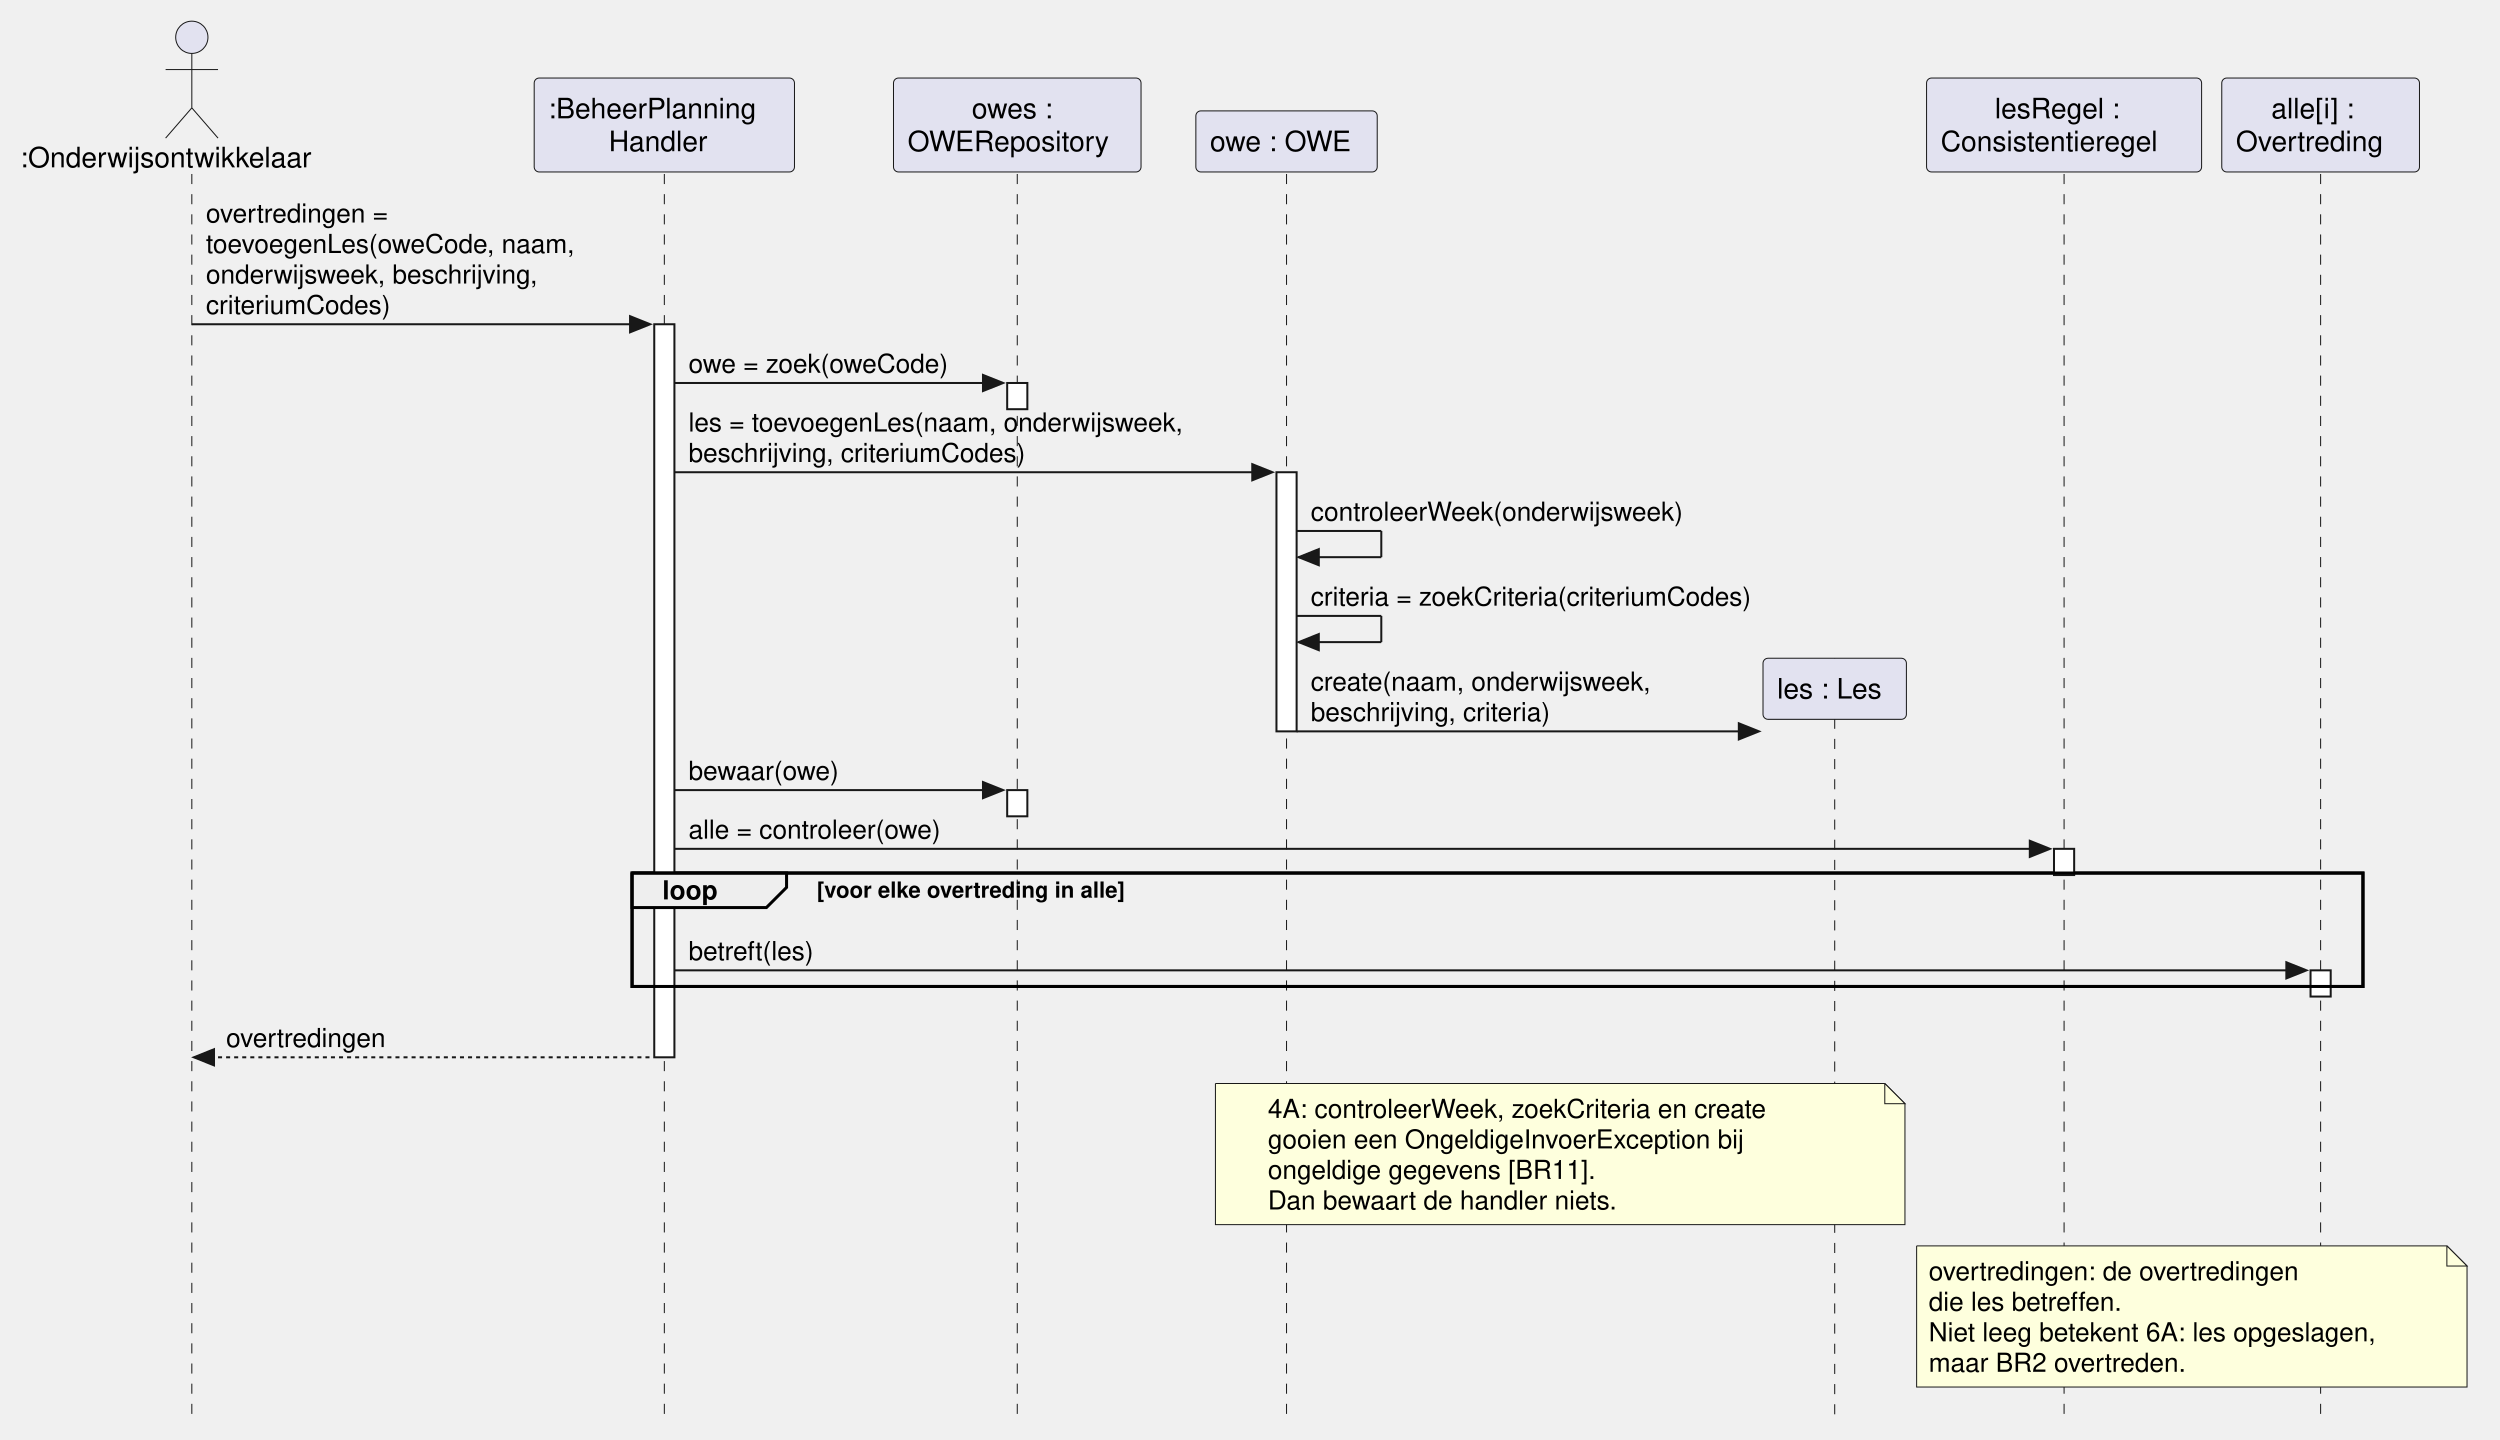
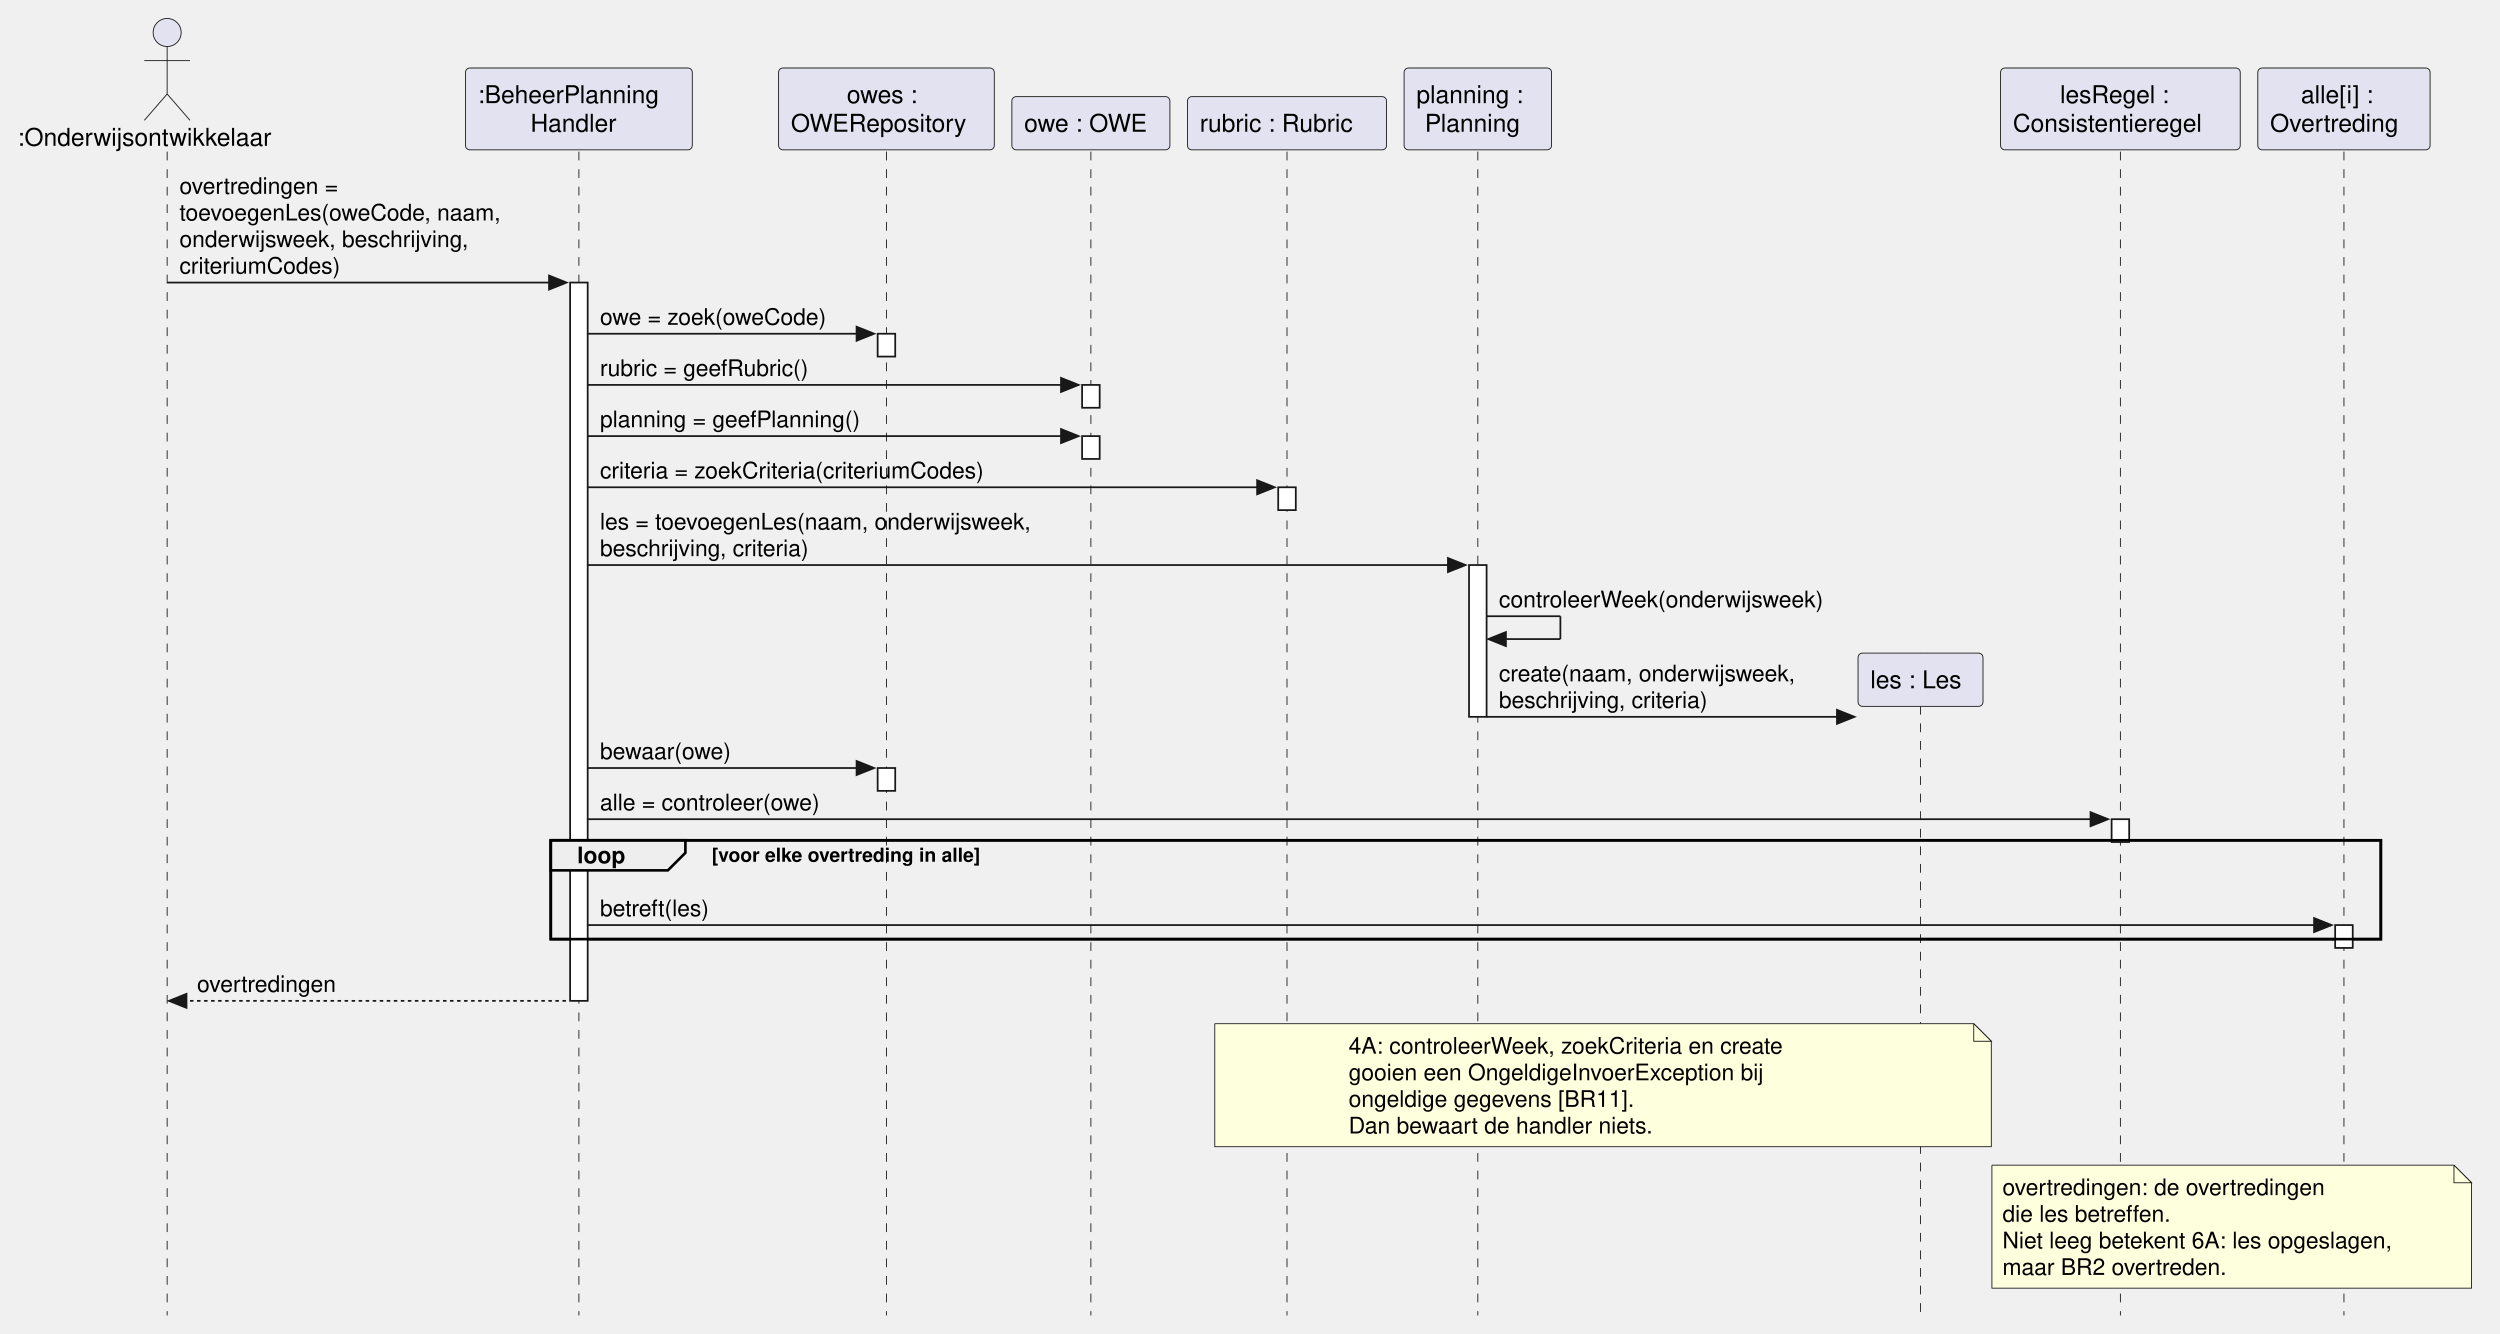
- <svg xmlns="http://www.w3.org/2000/svg" version="1.1" data-diagram-type="SEQUENCE" style="width:1240px;height:714px;background:#FFFFFF;" width="1240px" height="714px" viewBox="0 0 1240 714" zoomAndPan="magnify" preserveAspectRatio="none" contentStyleType="text/css">
+ <svg xmlns="http://www.w3.org/2000/svg" version="1.1" data-diagram-type="SEQUENCE" style="width:1423px;height:759px;background:#FFFFFF;" width="1423px" height="759px" viewBox="0 0 1423 759" zoomAndPan="magnify" preserveAspectRatio="none" contentStyleType="text/css">
  <defs />
  <g font-family="sans-serif" lengthAdjust="spacing">
-     <rect x="313.51" y="433.023" width="858.518" height="56.266" fill="none" style="stroke:#000;stroke-width:1.5;" />
+     <rect x="313.51" y="478.289" width="1041.665" height="56.266" fill="none" style="stroke:#000;stroke-width:1.5;" />
    <g>
-       <rect x="91.644" y="86.297" width="8" height="617.188" fill="#000" fill-opacity="0" />
-       <line x1="95.144" y1="86.297" x2="95.144" y2="703.484" style="stroke:#181818;stroke-width:0.5;stroke-dasharray:5,5;" />
+       <rect x="91.644" y="86.297" width="8" height="662.453" fill="#000" fill-opacity="0" />
+       <line x1="95.144" y1="86.297" x2="95.144" y2="748.75" style="stroke:#181818;stroke-width:0.5;stroke-dasharray:5,5;" />
    </g>
    <g>
-       <rect x="326.01" y="86.297" width="8" height="617.188" fill="#000" fill-opacity="0" />
-       <line x1="329.51" y1="86.297" x2="329.51" y2="703.484" style="stroke:#181818;stroke-width:0.5;stroke-dasharray:5,5;" />
+       <rect x="326.01" y="86.297" width="8" height="662.453" fill="#000" fill-opacity="0" />
+       <line x1="329.51" y1="86.297" x2="329.51" y2="748.75" style="stroke:#181818;stroke-width:0.5;stroke-dasharray:5,5;" />
    </g>
    <g>
-       <rect x="324.51" y="160.828" width="10" height="363.594" fill="#FFF" style="stroke:#181818;stroke-width:1;" />
+       <rect x="324.51" y="160.828" width="10" height="408.859" fill="#FFF" style="stroke:#181818;stroke-width:1;" />
    </g>
    <g>
-       <rect x="501.063" y="86.297" width="8" height="617.188" fill="#000" fill-opacity="0" />
-       <line x1="504.563" y1="86.297" x2="504.563" y2="703.484" style="stroke:#181818;stroke-width:0.5;stroke-dasharray:5,5;" />
+       <rect x="501.063" y="86.297" width="8" height="662.453" fill="#000" fill-opacity="0" />
+       <line x1="504.563" y1="86.297" x2="504.563" y2="748.75" style="stroke:#181818;stroke-width:0.5;stroke-dasharray:5,5;" />
    </g>
    <g>
      <rect x="499.563" y="189.961" width="10" height="13" fill="#FFF" style="stroke:#181818;stroke-width:1;" />
    </g>
    <g>
-       <rect x="499.563" y="391.891" width="10" height="13" fill="#FFF" style="stroke:#181818;stroke-width:1;" />
+       <rect x="499.563" y="437.156" width="10" height="13" fill="#FFF" style="stroke:#181818;stroke-width:1;" />
    </g>
    <g>
-       <rect x="634.624" y="86.297" width="8" height="617.188" fill="#000" fill-opacity="0" />
-       <line x1="638.124" y1="86.297" x2="638.124" y2="703.484" style="stroke:#181818;stroke-width:0.5;stroke-dasharray:5,5;" />
+       <rect x="617.43" y="86.297" width="8" height="662.453" fill="#000" fill-opacity="0" />
+       <line x1="620.93" y1="86.297" x2="620.93" y2="748.75" style="stroke:#181818;stroke-width:0.5;stroke-dasharray:5,5;" />
    </g>
    <g>
-       <rect x="633.124" y="234.227" width="10" height="128.531" fill="#FFF" style="stroke:#181818;stroke-width:1;" />
+       <rect x="615.93" y="219.094" width="10" height="13" fill="#FFF" style="stroke:#181818;stroke-width:1;" />
    </g>
    <g>
-       <rect x="906.515" y="326.492" width="8" height="376.992" fill="#000" fill-opacity="0" />
-       <line x1="910.015" y1="326.492" x2="910.015" y2="703.484" style="stroke:#181818;stroke-width:0.5;stroke-dasharray:5,5;" />
+       <rect x="615.93" y="248.227" width="10" height="13" fill="#FFF" style="stroke:#181818;stroke-width:1;" />
    </g>
    <g>
-       <rect x="1020.284" y="86.297" width="8" height="617.188" fill="#000" fill-opacity="0" />
-       <line x1="1023.784" y1="86.297" x2="1023.784" y2="703.484" style="stroke:#181818;stroke-width:0.5;stroke-dasharray:5,5;" />
+       <rect x="729.06" y="86.297" width="8" height="662.453" fill="#000" fill-opacity="0" />
+       <line x1="732.56" y1="86.297" x2="732.56" y2="748.75" style="stroke:#181818;stroke-width:0.5;stroke-dasharray:5,5;" />
    </g>
    <g>
-       <rect x="1018.784" y="421.023" width="10" height="13" fill="#FFF" style="stroke:#181818;stroke-width:1;" />
+       <rect x="727.56" y="277.359" width="10" height="13" fill="#FFF" style="stroke:#181818;stroke-width:1;" />
    </g>
    <g>
-       <rect x="1147.527" y="86.297" width="8" height="617.188" fill="#000" fill-opacity="0" />
-       <line x1="1151.027" y1="86.297" x2="1151.027" y2="703.484" style="stroke:#181818;stroke-width:0.5;stroke-dasharray:5,5;" />
+       <rect x="837.672" y="86.297" width="8" height="662.453" fill="#000" fill-opacity="0" />
+       <line x1="841.172" y1="86.297" x2="841.172" y2="748.75" style="stroke:#181818;stroke-width:0.5;stroke-dasharray:5,5;" />
    </g>
    <g>
-       <rect x="1146.027" y="481.289" width="10" height="13" fill="#FFF" style="stroke:#181818;stroke-width:1;" />
+       <rect x="836.172" y="321.625" width="10" height="86.398" fill="#FFF" style="stroke:#181818;stroke-width:1;" />
+     </g>
+     <g>
+       <rect x="1089.662" y="371.758" width="8" height="376.992" fill="#000" fill-opacity="0" />
+       <line x1="1093.162" y1="371.758" x2="1093.162" y2="748.75" style="stroke:#181818;stroke-width:0.5;stroke-dasharray:5,5;" />
+     </g>
+     <g>
+       <rect x="1203.431" y="86.297" width="8" height="662.453" fill="#000" fill-opacity="0" />
+       <line x1="1206.931" y1="86.297" x2="1206.931" y2="748.75" style="stroke:#181818;stroke-width:0.5;stroke-dasharray:5,5;" />
+     </g>
+     <g>
+       <rect x="1201.931" y="466.289" width="10" height="13" fill="#FFF" style="stroke:#181818;stroke-width:1;" />
+     </g>
+     <g>
+       <rect x="1330.674" y="86.297" width="8" height="662.453" fill="#000" fill-opacity="0" />
+       <line x1="1334.174" y1="86.297" x2="1334.174" y2="748.75" style="stroke:#181818;stroke-width:0.5;stroke-dasharray:5,5;" />
+     </g>
+     <g>
+       <rect x="1329.174" y="526.555" width="10" height="13" fill="#FFF" style="stroke:#181818;stroke-width:1;" />
    </g>
    <text x="10" y="82.995" fill="#000" font-size="14" textLength="164.288" font-family="Helvetica">:Onderwijsontwikkelaar</text>
    <ellipse cx="95.144" cy="18.5" rx="8" ry="8" fill="#E2E2F0" style="stroke:#181818;stroke-width:0.5;" />
    <path d="M95.144,26.5 L95.144,53.5 M82.144,34.5 L108.144,34.5 M95.144,53.5 L82.144,68.5 M95.144,53.5 L108.144,68.5" style="stroke:#181818;stroke-width:0.5;" fill="none" />
    <rect x="264.961" y="38.703" width="129.097" height="46.594" fill="#E2E2F0" style="stroke:#181818;stroke-width:0.5;" rx="2.5" ry="2.5" />
    <text x="271.961" y="58.698" fill="#000" font-size="14" textLength="115.097" font-family="Helvetica">:BeheerPlanning</text>
    <text x="301.947" y="74.995" fill="#000" font-size="14" textLength="55.125" font-family="Helvetica">Handler</text>
    <rect x="443.173" y="38.703" width="122.78" height="46.594" fill="#E2E2F0" style="stroke:#181818;stroke-width:0.5;" rx="2.5" ry="2.5" />
    <text x="482.018" y="58.698" fill="#000" font-size="14" textLength="45.09" font-family="Helvetica">owes :</text>
    <text x="450.173" y="74.995" fill="#000" font-size="14" textLength="108.78" font-family="Helvetica">OWERepository</text>
-     <rect x="593.147" y="55" width="89.954" height="30.297" fill="#E2E2F0" style="stroke:#181818;stroke-width:0.5;" rx="2.5" ry="2.5" />
-     <text x="600.147" y="74.995" fill="#000" font-size="14" textLength="75.954" font-family="Helvetica">owe : OWE</text>
-     <rect x="955.575" y="38.703" width="136.418" height="46.594" fill="#E2E2F0" style="stroke:#181818;stroke-width:0.5;" rx="2.5" ry="2.5" />
-     <text x="989.437" y="58.698" fill="#000" font-size="14" textLength="68.694" font-family="Helvetica">lesRegel :</text>
-     <text x="962.575" y="74.995" fill="#000" font-size="14" textLength="122.418" font-family="Helvetica">Consistentieregel</text>
-     <rect x="1101.993" y="38.703" width="98.068" height="46.594" fill="#E2E2F0" style="stroke:#181818;stroke-width:0.5;" rx="2.5" ry="2.5" />
-     <text x="1126.551" y="58.698" fill="#000" font-size="14" textLength="48.952" font-family="Helvetica">alle[i] :</text>
-     <text x="1108.993" y="74.995" fill="#000" font-size="14" textLength="84.068" font-family="Helvetica">Overtreding</text>
+     <rect x="575.953" y="55" width="89.954" height="30.297" fill="#E2E2F0" style="stroke:#181818;stroke-width:0.5;" rx="2.5" ry="2.5" />
+     <text x="582.953" y="74.995" fill="#000" font-size="14" textLength="75.954" font-family="Helvetica">owe : OWE</text>
+     <rect x="675.907" y="55" width="113.306" height="30.297" fill="#E2E2F0" style="stroke:#181818;stroke-width:0.5;" rx="2.5" ry="2.5" />
+     <text x="682.907" y="74.995" fill="#000" font-size="14" textLength="99.306" font-family="Helvetica">rubric : Rubric</text>
+     <rect x="799.213" y="38.703" width="83.918" height="46.594" fill="#E2E2F0" style="stroke:#181818;stroke-width:0.5;" rx="2.5" ry="2.5" />
+     <text x="806.213" y="58.698" fill="#000" font-size="14" textLength="69.918" font-family="Helvetica">planning :</text>
+     <text x="811.019" y="74.995" fill="#000" font-size="14" textLength="60.307" font-family="Helvetica">Planning</text>
+     <rect x="1138.722" y="38.703" width="136.418" height="46.594" fill="#E2E2F0" style="stroke:#181818;stroke-width:0.5;" rx="2.5" ry="2.5" />
+     <text x="1172.584" y="58.698" fill="#000" font-size="14" textLength="68.694" font-family="Helvetica">lesRegel :</text>
+     <text x="1145.722" y="74.995" fill="#000" font-size="14" textLength="122.418" font-family="Helvetica">Consistentieregel</text>
+     <rect x="1285.14" y="38.703" width="98.068" height="46.594" fill="#E2E2F0" style="stroke:#181818;stroke-width:0.5;" rx="2.5" ry="2.5" />
+     <text x="1309.698" y="58.698" fill="#000" font-size="14" textLength="48.952" font-family="Helvetica">alle[i] :</text>
+     <text x="1292.14" y="74.995" fill="#000" font-size="14" textLength="84.068" font-family="Helvetica">Overtreding</text>
    <polygon points="312.51,156.828,322.51,160.828,312.51,164.828" fill="#181818" style="stroke:#181818;stroke-width:1;stroke-linejoin:miter;stroke-miterlimit:10;" />
    <line x1="95.144" y1="160.828" x2="318.51" y2="160.828" style="stroke:#181818;stroke-width:1;" />
    <text x="102.144" y="110.364" fill="#000" font-size="13" textLength="107.047" font-family="Helvetica">overtredingen =</text>
    <text x="102.144" y="125.497" fill="#000" font-size="13" textLength="205.366" font-family="Helvetica">toevoegenLes(oweCode, naam,</text>
    <text x="102.144" y="140.629" fill="#000" font-size="13" textLength="187.745" font-family="Helvetica">onderwijsweek, beschrijving,</text>
    <text x="102.144" y="155.762" fill="#000" font-size="13" textLength="104.184" font-family="Helvetica">criteriumCodes)</text>
    <polygon points="487.563,185.961,497.563,189.961,487.563,193.961" fill="#181818" style="stroke:#181818;stroke-width:1;stroke-linejoin:miter;stroke-miterlimit:10;" />
    <line x1="334.51" y1="189.961" x2="493.563" y2="189.961" style="stroke:#181818;stroke-width:1;" />
    <text x="341.51" y="184.895" fill="#000" font-size="13" textLength="146.053" font-family="Helvetica">owe = zoek(oweCode)</text>
-     <polygon points="621.124,230.227,631.124,234.227,621.124,238.227" fill="#181818" style="stroke:#181818;stroke-width:1;stroke-linejoin:miter;stroke-miterlimit:10;" />
-     <line x1="334.51" y1="234.227" x2="627.124" y2="234.227" style="stroke:#181818;stroke-width:1;" />
-     <text x="341.51" y="214.028" fill="#000" font-size="13" textLength="279.614" font-family="Helvetica">les = toevoegenLes(naam, onderwijsweek,</text>
-     <text x="341.51" y="229.161" fill="#000" font-size="13" textLength="191.223" font-family="Helvetica">beschrijving, criteriumCodes)</text>
-     <line x1="643.124" y1="263.359" x2="685.124" y2="263.359" style="stroke:#181818;stroke-width:1;" />
-     <line x1="685.124" y1="263.359" x2="685.124" y2="276.359" style="stroke:#181818;stroke-width:1;" />
-     <line x1="644.124" y1="276.359" x2="685.124" y2="276.359" style="stroke:#181818;stroke-width:1;" />
-     <polygon points="654.124,272.359,644.124,276.359,654.124,280.359" fill="#181818" style="stroke:#181818;stroke-width:1;stroke-linejoin:miter;stroke-miterlimit:10;" />
-     <text x="650.124" y="258.293" fill="#000" font-size="13" textLength="209.784" font-family="Helvetica">controleerWeek(onderwijsweek)</text>
-     <line x1="643.124" y1="305.492" x2="685.124" y2="305.492" style="stroke:#181818;stroke-width:1;" />
-     <line x1="685.124" y1="305.492" x2="685.124" y2="318.492" style="stroke:#181818;stroke-width:1;" />
-     <line x1="644.124" y1="318.492" x2="685.124" y2="318.492" style="stroke:#181818;stroke-width:1;" />
-     <polygon points="654.124,314.492,644.124,318.492,654.124,322.492" fill="#181818" style="stroke:#181818;stroke-width:1;stroke-linejoin:miter;stroke-miterlimit:10;" />
-     <text x="650.124" y="300.426" fill="#000" font-size="13" textLength="252.891" font-family="Helvetica">criteria = zoekCriteria(criteriumCodes)</text>
-     <rect x="874.454" y="326.492" width="71.121" height="30.297" fill="#E2E2F0" style="stroke:#181818;stroke-width:0.5;" rx="2.5" ry="2.5" />
-     <text x="881.454" y="346.487" fill="#000" font-size="14" textLength="57.121" font-family="Helvetica">les : Les</text>
-     <polygon points="862.454,358.758,872.454,362.758,862.454,366.758" fill="#181818" style="stroke:#181818;stroke-width:1;stroke-linejoin:miter;stroke-miterlimit:10;" />
-     <line x1="643.124" y1="362.758" x2="868.454" y2="362.758" style="stroke:#181818;stroke-width:1;" />
-     <text x="650.124" y="342.559" fill="#000" font-size="13" textLength="192.429" font-family="Helvetica">create(naam, onderwijsweek,</text>
-     <text x="650.124" y="357.692" fill="#000" font-size="13" textLength="138.233" font-family="Helvetica">beschrijving, criteria)</text>
-     <polygon points="487.563,387.891,497.563,391.891,487.563,395.891" fill="#181818" style="stroke:#181818;stroke-width:1;stroke-linejoin:miter;stroke-miterlimit:10;" />
-     <line x1="334.51" y1="391.891" x2="493.563" y2="391.891" style="stroke:#181818;stroke-width:1;" />
-     <text x="341.51" y="386.825" fill="#000" font-size="13" textLength="84.887" font-family="Helvetica">bewaar(owe)</text>
-     <polygon points="1006.784,417.023,1016.784,421.023,1006.784,425.023" fill="#181818" style="stroke:#181818;stroke-width:1;stroke-linejoin:miter;stroke-miterlimit:10;" />
-     <line x1="334.51" y1="421.023" x2="1012.784" y2="421.023" style="stroke:#181818;stroke-width:1;" />
-     <text x="341.51" y="415.958" fill="#000" font-size="13" textLength="145.761" font-family="Helvetica">alle = controleer(owe)</text>
-     <path d="M313.51,433.023 L390.134,433.023 L390.134,440.156 L380.134,450.156 L313.51,450.156 L313.51,433.023" style="stroke:#000;stroke-width:1.5;" fill="#EEE" />
-     <rect x="313.51" y="433.023" width="858.518" height="56.266" fill="none" style="stroke:#000;stroke-width:1.5;" />
-     <text x="328.51" y="446.09" fill="#000" font-size="13" textLength="31.624" font-weight="700" font-family="Helvetica">loop</text>
-     <text x="405.134" y="445.234" fill="#000" font-size="11" textLength="186.221" font-weight="700" font-family="Helvetica">[voor elke overtreding in alle]</text>
-     <polygon points="1134.027,477.289,1144.027,481.289,1134.027,485.289" fill="#181818" style="stroke:#181818;stroke-width:1;stroke-linejoin:miter;stroke-miterlimit:10;" />
-     <line x1="334.51" y1="481.289" x2="1140.027" y2="481.289" style="stroke:#181818;stroke-width:1;" />
-     <text x="341.51" y="476.223" fill="#000" font-size="13" textLength="72.89" font-family="Helvetica">betreft(les)</text>
-     <polygon points="106.144,520.422,96.144,524.422,106.144,528.422" fill="#181818" style="stroke:#181818;stroke-width:1;stroke-linejoin:miter;stroke-miterlimit:10;" />
-     <line x1="100.144" y1="524.422" x2="323.51" y2="524.422" style="stroke:#181818;stroke-width:1;stroke-dasharray:2,2;" />
-     <text x="112.144" y="519.356" fill="#000" font-size="13" textLength="92.022" font-family="Helvetica">overtredingen</text>
-     <path d="M602.855,537.422 L602.855,607.422 L944.855,607.422 L944.855,547.422 L934.855,537.422 L602.855,537.422" style="stroke:#181818;stroke-width:0.5;" fill="#FEFFDD" />
-     <path d="M934.855,537.422 L934.855,547.422 L944.855,547.422 L934.855,537.422" style="stroke:#181818;stroke-width:0.5;" fill="#FEFFDD" />
-     <text x="628.861" y="554.489" fill="#000" font-size="13" textLength="281.417" font-family="Helvetica">4A: controleerWeek, zoekCriteria en create</text>
-     <text x="628.861" y="569.622" fill="#000" font-size="13" textLength="267.833" font-family="Helvetica">gooien een OngeldigeInvoerException bij</text>
-     <text x="628.861" y="584.754" fill="#000" font-size="13" textLength="184.406" font-family="Helvetica">ongeldige gegevens [BR11].</text>
-     <text x="628.861" y="599.887" fill="#000" font-size="13" textLength="197.755" font-family="Helvetica">Dan bewaart de handler niets.</text>
-     <path d="M950.648,617.953 L950.648,687.953 L1223.648,687.953 L1223.648,627.953 L1213.648,617.953 L950.648,617.953" style="stroke:#181818;stroke-width:0.5;" fill="#FEFFDD" />
-     <path d="M1213.648,617.953 L1213.648,627.953 L1223.648,627.953 L1213.648,617.953" style="stroke:#181818;stroke-width:0.5;" fill="#FEFFDD" />
-     <text x="956.648" y="635.02" fill="#000" font-size="13" textLength="212.938" font-family="Helvetica">overtredingen: de overtredingen</text>
-     <text x="956.648" y="650.153" fill="#000" font-size="13" textLength="110.722" font-family="Helvetica">die les betreffen.</text>
-     <text x="956.648" y="665.286" fill="#000" font-size="13" textLength="252.516" font-family="Helvetica">Niet leeg betekent 6A: les opgeslagen,</text>
-     <text x="956.648" y="680.418" fill="#000" font-size="13" textLength="144.479" font-family="Helvetica">maar BR2 overtreden.</text>
+     <polygon points="603.93,215.094,613.93,219.094,603.93,223.094" fill="#181818" style="stroke:#181818;stroke-width:1;stroke-linejoin:miter;stroke-miterlimit:10;" />
+     <line x1="334.51" y1="219.094" x2="609.93" y2="219.094" style="stroke:#181818;stroke-width:1;" />
+     <text x="341.51" y="214.028" fill="#000" font-size="13" textLength="137.693" font-family="Helvetica">rubric = geefRubric()</text>
+     <polygon points="603.93,244.227,613.93,248.227,603.93,252.227" fill="#181818" style="stroke:#181818;stroke-width:1;stroke-linejoin:miter;stroke-miterlimit:10;" />
+     <line x1="334.51" y1="248.227" x2="609.93" y2="248.227" style="stroke:#181818;stroke-width:1;" />
+     <text x="341.51" y="243.161" fill="#000" font-size="13" textLength="170.536" font-family="Helvetica">planning = geefPlanning()</text>
+     <polygon points="715.56,273.359,725.56,277.359,715.56,281.359" fill="#181818" style="stroke:#181818;stroke-width:1;stroke-linejoin:miter;stroke-miterlimit:10;" />
+     <line x1="334.51" y1="277.359" x2="721.56" y2="277.359" style="stroke:#181818;stroke-width:1;" />
+     <text x="341.51" y="272.293" fill="#000" font-size="13" textLength="252.891" font-family="Helvetica">criteria = zoekCriteria(criteriumCodes)</text>
+     <polygon points="824.172,317.625,834.172,321.625,824.172,325.625" fill="#181818" style="stroke:#181818;stroke-width:1;stroke-linejoin:miter;stroke-miterlimit:10;" />
+     <line x1="334.51" y1="321.625" x2="830.172" y2="321.625" style="stroke:#181818;stroke-width:1;" />
+     <text x="341.51" y="301.426" fill="#000" font-size="13" textLength="279.614" font-family="Helvetica">les = toevoegenLes(naam, onderwijsweek,</text>
+     <text x="341.51" y="316.559" fill="#000" font-size="13" textLength="138.233" font-family="Helvetica">beschrijving, criteria)</text>
+     <line x1="846.172" y1="350.758" x2="888.172" y2="350.758" style="stroke:#181818;stroke-width:1;" />
+     <line x1="888.172" y1="350.758" x2="888.172" y2="363.758" style="stroke:#181818;stroke-width:1;" />
+     <line x1="847.172" y1="363.758" x2="888.172" y2="363.758" style="stroke:#181818;stroke-width:1;" />
+     <polygon points="857.172,359.758,847.172,363.758,857.172,367.758" fill="#181818" style="stroke:#181818;stroke-width:1;stroke-linejoin:miter;stroke-miterlimit:10;" />
+     <text x="853.172" y="345.692" fill="#000" font-size="13" textLength="209.784" font-family="Helvetica">controleerWeek(onderwijsweek)</text>
+     <rect x="1057.601" y="371.758" width="71.121" height="30.297" fill="#E2E2F0" style="stroke:#181818;stroke-width:0.5;" rx="2.5" ry="2.5" />
+     <text x="1064.601" y="391.753" fill="#000" font-size="14" textLength="57.121" font-family="Helvetica">les : Les</text>
+     <polygon points="1045.601,404.023,1055.601,408.023,1045.601,412.023" fill="#181818" style="stroke:#181818;stroke-width:1;stroke-linejoin:miter;stroke-miterlimit:10;" />
+     <line x1="846.172" y1="408.023" x2="1051.601" y2="408.023" style="stroke:#181818;stroke-width:1;" />
+     <text x="853.172" y="387.825" fill="#000" font-size="13" textLength="192.429" font-family="Helvetica">create(naam, onderwijsweek,</text>
+     <text x="853.172" y="402.958" fill="#000" font-size="13" textLength="138.233" font-family="Helvetica">beschrijving, criteria)</text>
+     <polygon points="487.563,433.156,497.563,437.156,487.563,441.156" fill="#181818" style="stroke:#181818;stroke-width:1;stroke-linejoin:miter;stroke-miterlimit:10;" />
+     <line x1="334.51" y1="437.156" x2="493.563" y2="437.156" style="stroke:#181818;stroke-width:1;" />
+     <text x="341.51" y="432.09" fill="#000" font-size="13" textLength="84.887" font-family="Helvetica">bewaar(owe)</text>
+     <polygon points="1189.931,462.289,1199.931,466.289,1189.931,470.289" fill="#181818" style="stroke:#181818;stroke-width:1;stroke-linejoin:miter;stroke-miterlimit:10;" />
+     <line x1="334.51" y1="466.289" x2="1195.931" y2="466.289" style="stroke:#181818;stroke-width:1;" />
+     <text x="341.51" y="461.223" fill="#000" font-size="13" textLength="145.761" font-family="Helvetica">alle = controleer(owe)</text>
+     <path d="M313.51,478.289 L390.134,478.289 L390.134,485.422 L380.134,495.422 L313.51,495.422 L313.51,478.289" style="stroke:#000;stroke-width:1.5;" fill="#EEE" />
+     <rect x="313.51" y="478.289" width="1041.665" height="56.266" fill="none" style="stroke:#000;stroke-width:1.5;" />
+     <text x="328.51" y="491.356" fill="#000" font-size="13" textLength="31.624" font-weight="700" font-family="Helvetica">loop</text>
+     <text x="405.134" y="490.5" fill="#000" font-size="11" textLength="186.221" font-weight="700" font-family="Helvetica">[voor elke overtreding in alle]</text>
+     <polygon points="1317.174,522.555,1327.174,526.555,1317.174,530.555" fill="#181818" style="stroke:#181818;stroke-width:1;stroke-linejoin:miter;stroke-miterlimit:10;" />
+     <line x1="334.51" y1="526.555" x2="1323.174" y2="526.555" style="stroke:#181818;stroke-width:1;" />
+     <text x="341.51" y="521.489" fill="#000" font-size="13" textLength="72.89" font-family="Helvetica">betreft(les)</text>
+     <polygon points="106.144,565.688,96.144,569.688,106.144,573.688" fill="#181818" style="stroke:#181818;stroke-width:1;stroke-linejoin:miter;stroke-miterlimit:10;" />
+     <line x1="100.144" y1="569.688" x2="323.51" y2="569.688" style="stroke:#181818;stroke-width:1;stroke-dasharray:2,2;" />
+     <text x="112.144" y="564.622" fill="#000" font-size="13" textLength="92.022" font-family="Helvetica">overtredingen</text>
+     <path d="M691.453,582.688 L691.453,652.688 L1133.453,652.688 L1133.453,592.688 L1123.453,582.688 L691.453,582.688" style="stroke:#181818;stroke-width:0.5;" fill="#FEFFDD" />
+     <path d="M1123.453,582.688 L1123.453,592.688 L1133.453,592.688 L1123.453,582.688" style="stroke:#181818;stroke-width:0.5;" fill="#FEFFDD" />
+     <text x="767.652" y="599.754" fill="#000" font-size="13" textLength="281.417" font-family="Helvetica">4A: controleerWeek, zoekCriteria en create</text>
+     <text x="767.652" y="614.887" fill="#000" font-size="13" textLength="267.833" font-family="Helvetica">gooien een OngeldigeInvoerException bij</text>
+     <text x="767.652" y="630.02" fill="#000" font-size="13" textLength="184.406" font-family="Helvetica">ongeldige gegevens [BR11].</text>
+     <text x="767.652" y="645.153" fill="#000" font-size="13" textLength="197.755" font-family="Helvetica">Dan bewaart de handler niets.</text>
+     <path d="M1133.795,663.219 L1133.795,733.219 L1406.795,733.219 L1406.795,673.219 L1396.795,663.219 L1133.795,663.219" style="stroke:#181818;stroke-width:0.5;" fill="#FEFFDD" />
+     <path d="M1396.795,663.219 L1396.795,673.219 L1406.795,673.219 L1396.795,663.219" style="stroke:#181818;stroke-width:0.5;" fill="#FEFFDD" />
+     <text x="1139.795" y="680.286" fill="#000" font-size="13" textLength="212.938" font-family="Helvetica">overtredingen: de overtredingen</text>
+     <text x="1139.795" y="695.418" fill="#000" font-size="13" textLength="110.722" font-family="Helvetica">die les betreffen.</text>
+     <text x="1139.795" y="710.551" fill="#000" font-size="13" textLength="252.516" font-family="Helvetica">Niet leeg betekent 6A: les opgeslagen,</text>
+     <text x="1139.795" y="725.684" fill="#000" font-size="13" textLength="144.479" font-family="Helvetica">maar BR2 overtreden.</text>
  </g>
</svg>
